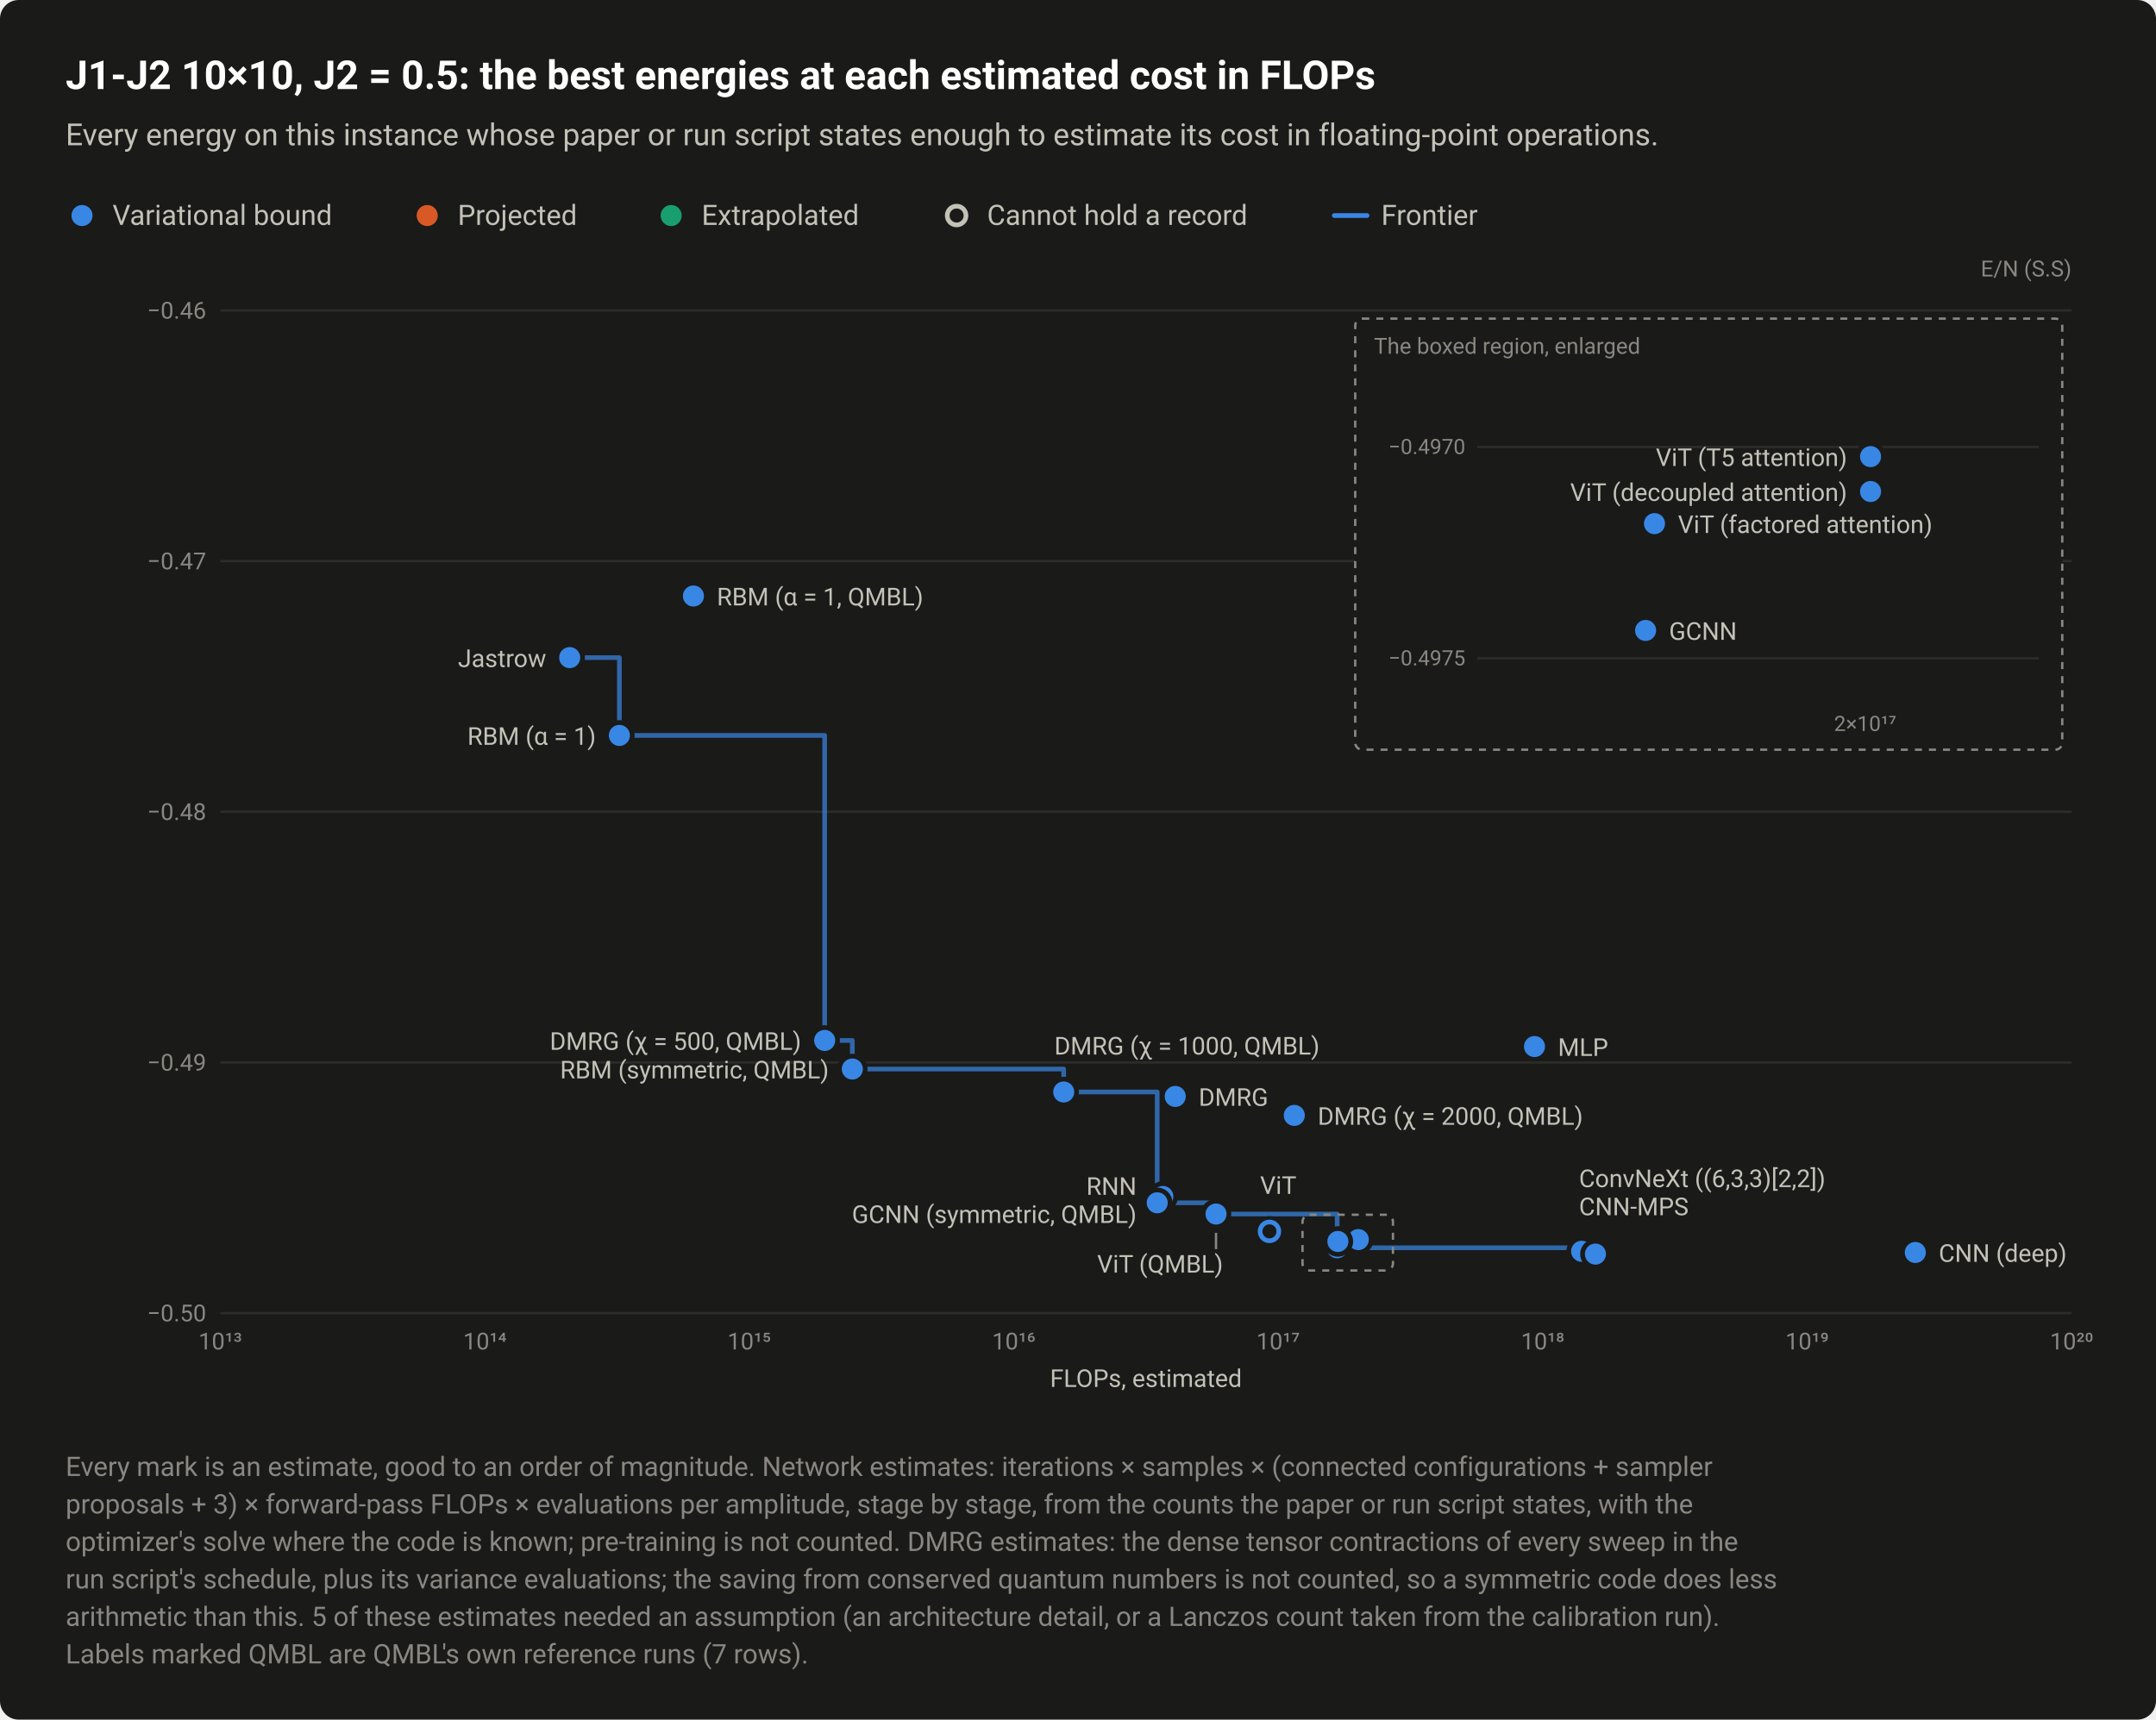
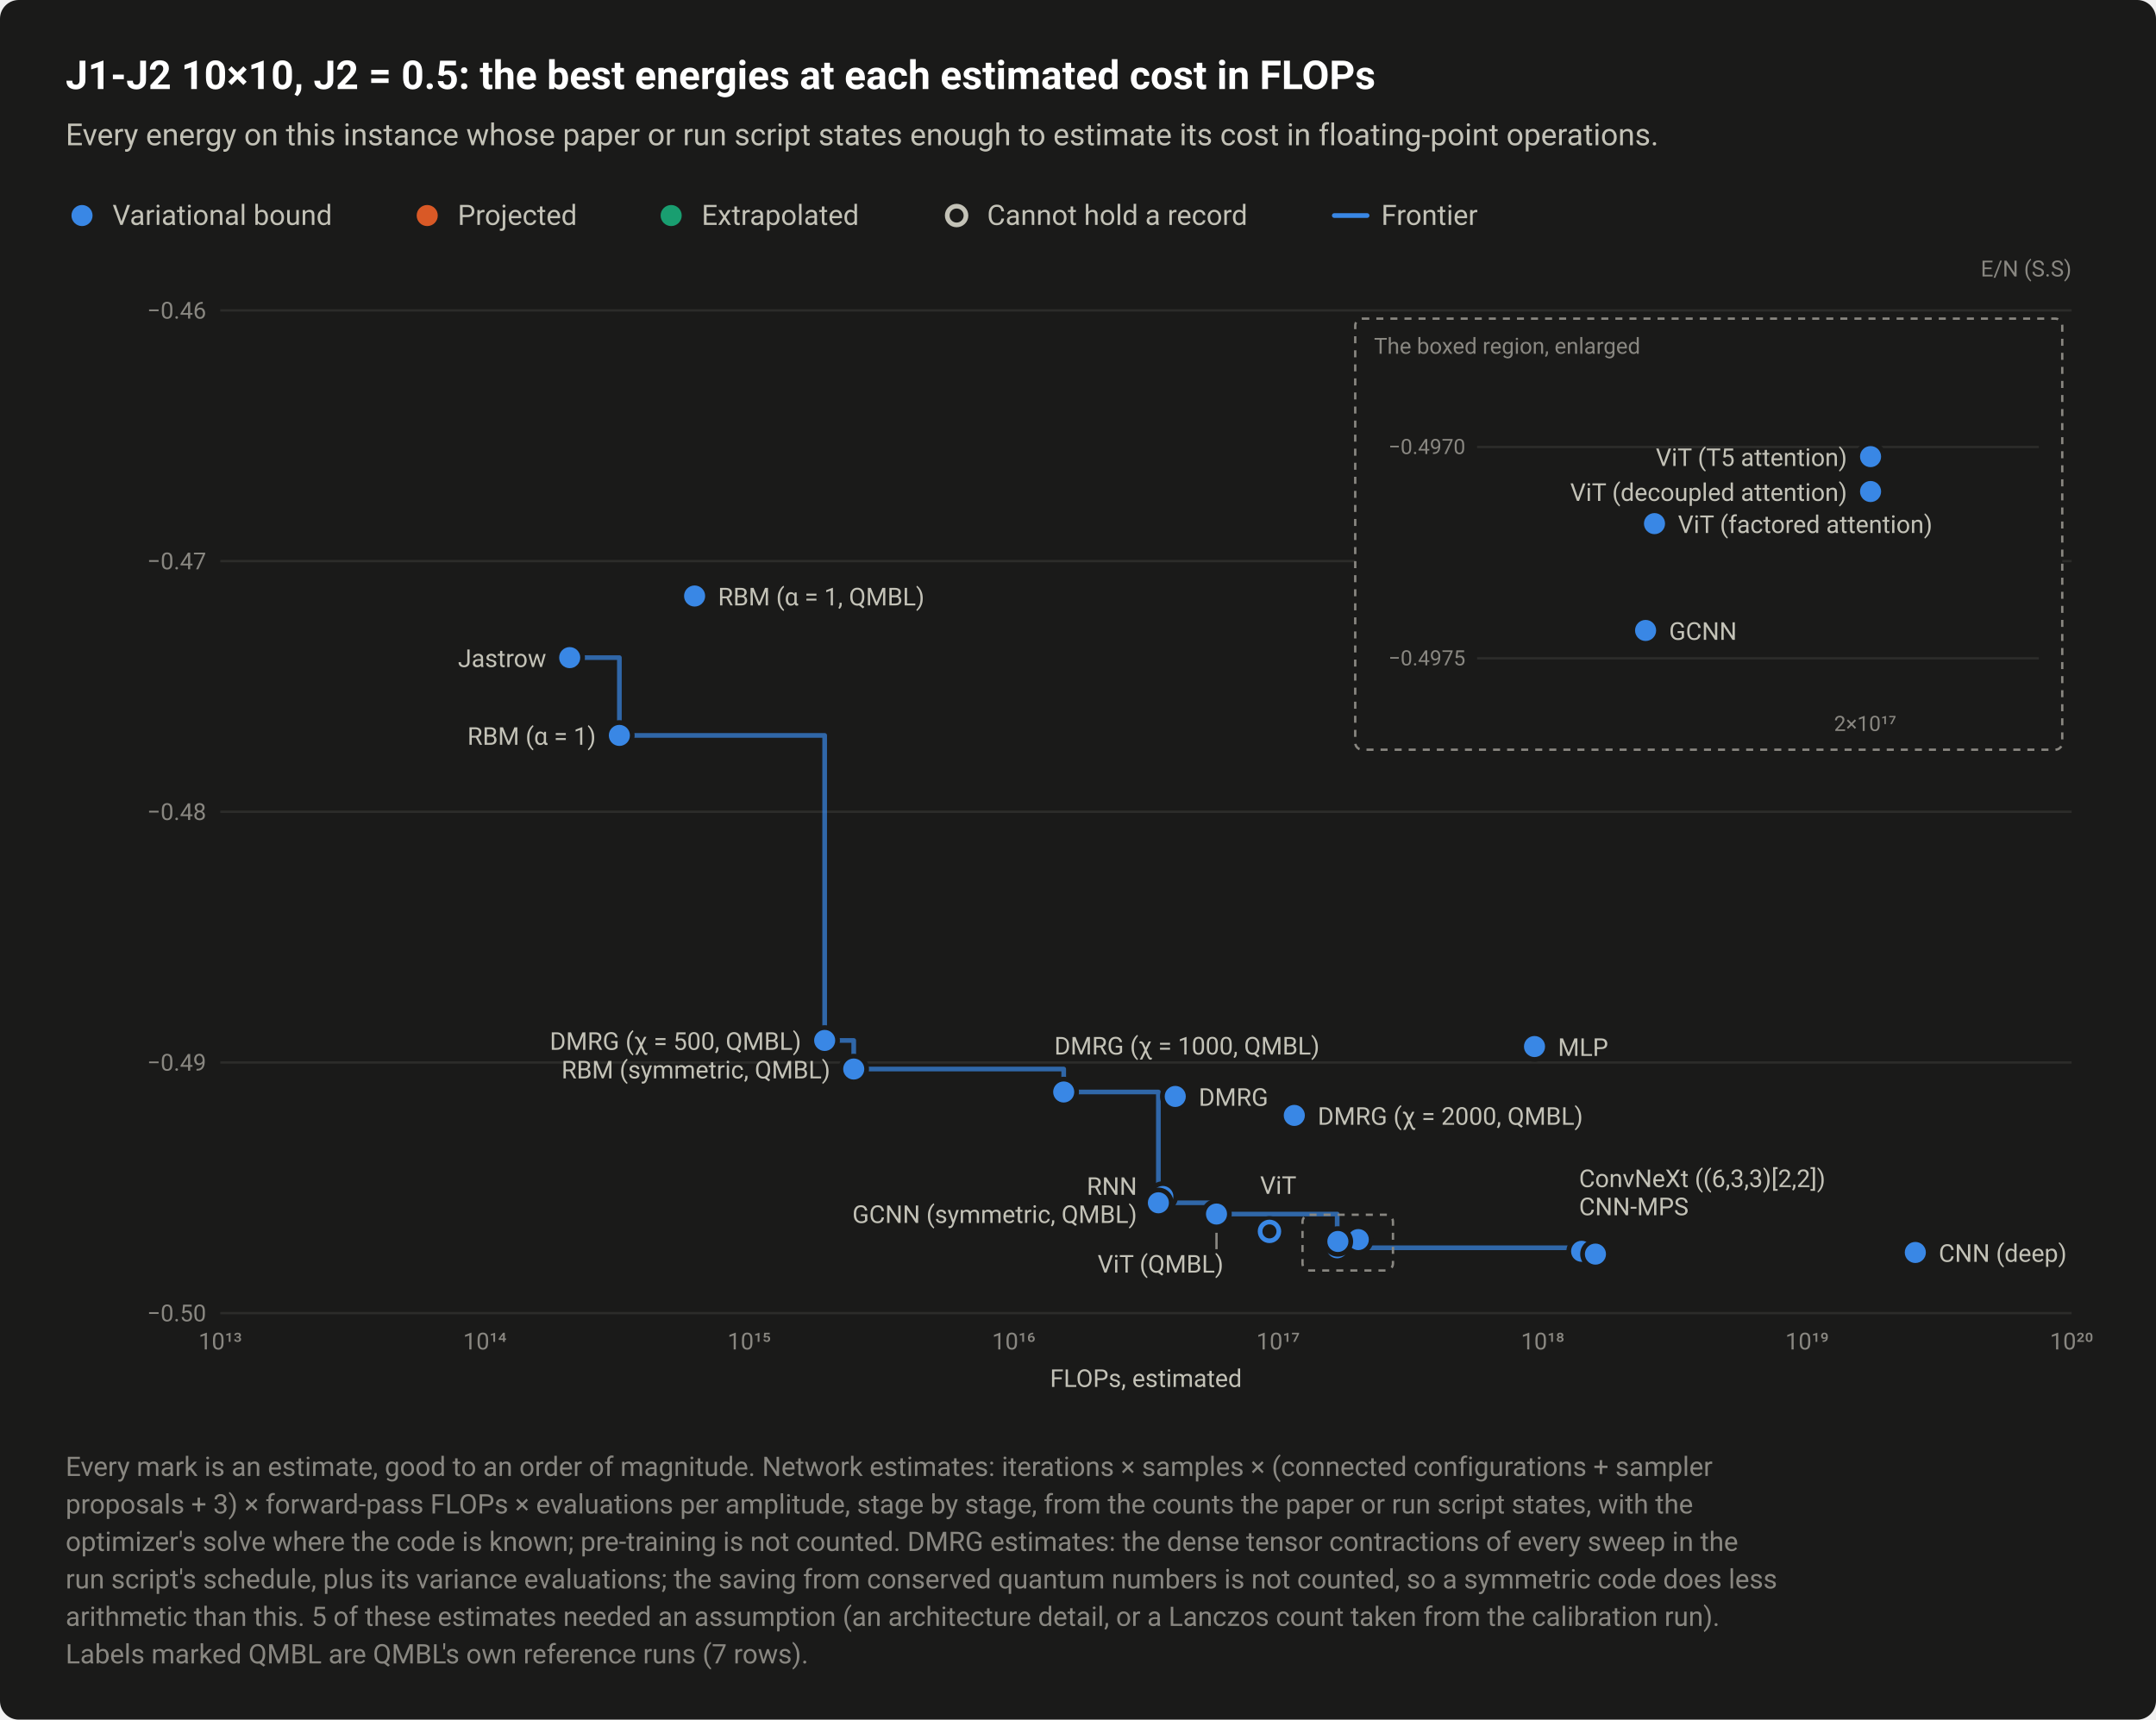
<svg xmlns="http://www.w3.org/2000/svg" width="920" height="734" viewBox="0 0 920 734" role="img" aria-labelledby="title desc">
  <style>text{font-family:system-ui,-apple-system,"Segoe UI",Roboto,"Helvetica Neue",Arial,sans-serif}</style>
  <rect width="920" height="734" rx="8" fill="#1a1a19" />
  <text x="28" y="38" font-size="17" fill="#ffffff" font-weight="600">J1-J2 10×10, J2 = 0.5: the best energies at each estimated cost in FLOPs</text>
  <text x="28" y="62" font-size="13" fill="#c3c2b7">Every energy on this instance whose paper or run script states enough to estimate its cost in floating-point operations.</text>
  <circle cx="35" cy="92" r="6.5" fill="#1a1a19" />
  <circle cx="35" cy="92" r="4.5" fill="#3987e5" />
  <text x="48" y="96" font-size="12" fill="#c3c2b7">Variational bound</text>
  <circle cx="182.3" cy="92" r="6.5" fill="#1a1a19" />
  <circle cx="182.3" cy="92" r="4.5" fill="#d95926" />
  <text x="195.3" y="96" font-size="12" fill="#c3c2b7">Projected</text>
  <circle cx="286.4" cy="92" r="6.5" fill="#1a1a19" />
  <circle cx="286.4" cy="92" r="4.5" fill="#199e70" />
  <text x="299.4" y="96" font-size="12" fill="#c3c2b7">Extrapolated</text>
  <circle cx="408.2" cy="92" r="6.5" fill="#1a1a19" />
  <circle cx="408.2" cy="92" r="4" fill="#1a1a19" stroke="#c3c2b7" stroke-width="2" />
  <text x="421.2" y="96" font-size="12" fill="#c3c2b7">Cannot hold a record</text>
  <path d="M569.36 92H583.36" stroke="#3987e5" stroke-width="2" stroke-linecap="round" />
  <text x="589.4" y="96" font-size="12" fill="#c3c2b7">Frontier</text>
  <text x="884" y="118" font-size="9.5" fill="#898781" text-anchor="end">E/N (S.S)</text>
  <path d="M94 560.5H884" stroke="#2c2c2a" stroke-width="1" />
  <text x="88" y="564" font-size="10" fill="#898781" text-anchor="end" style="font-variant-numeric:tabular-nums">−0.50</text>
  <path d="M94 453.5H884" stroke="#2c2c2a" stroke-width="1" />
  <text x="88" y="457" font-size="10" fill="#898781" text-anchor="end" style="font-variant-numeric:tabular-nums">−0.49</text>
  <path d="M94 346.5H884" stroke="#2c2c2a" stroke-width="1" />
  <text x="88" y="350" font-size="10" fill="#898781" text-anchor="end" style="font-variant-numeric:tabular-nums">−0.48</text>
  <path d="M94 239.5H884" stroke="#2c2c2a" stroke-width="1" />
  <text x="88" y="243" font-size="10" fill="#898781" text-anchor="end" style="font-variant-numeric:tabular-nums">−0.47</text>
  <path d="M94 132.5H884" stroke="#2c2c2a" stroke-width="1" />
  <text x="88" y="136" font-size="10" fill="#898781" text-anchor="end" style="font-variant-numeric:tabular-nums">−0.46</text>
  <text x="94" y="576" font-size="10" fill="#898781" text-anchor="middle" style="font-variant-numeric:tabular-nums">10¹³</text>
  <text x="206.9" y="576" font-size="10" fill="#898781" text-anchor="middle" style="font-variant-numeric:tabular-nums">10¹⁴</text>
  <text x="319.7" y="576" font-size="10" fill="#898781" text-anchor="middle" style="font-variant-numeric:tabular-nums">10¹⁵</text>
  <text x="432.6" y="576" font-size="10" fill="#898781" text-anchor="middle" style="font-variant-numeric:tabular-nums">10¹⁶</text>
  <text x="545.4" y="576" font-size="10" fill="#898781" text-anchor="middle" style="font-variant-numeric:tabular-nums">10¹⁷</text>
  <text x="658.3" y="576" font-size="10" fill="#898781" text-anchor="middle" style="font-variant-numeric:tabular-nums">10¹⁸</text>
  <text x="771.1" y="576" font-size="10" fill="#898781" text-anchor="middle" style="font-variant-numeric:tabular-nums">10¹⁹</text>
  <text x="884" y="576" font-size="10" fill="#898781" text-anchor="middle" style="font-variant-numeric:tabular-nums">10²⁰</text>
-   <path d="M243.1 280.7H264.3V313.9H351.9V444.1H363.7V456.3H453.9V466.1H493.8V513.4H518.9V518.2H570.6V532.6H674.9V534.1H680.8V535.3" fill="none" stroke="#3987e5" stroke-width="2" stroke-linejoin="round" stroke-linecap="round" opacity="0.7" />
+   <path d="M243.1 280.7H264.3V313.9H351.9V444.1H364.3V456.3H453.9V466.1H494.3V513.4H519.1V518.2H570.6V532.6H674.9V534.1H680.8V535.3" fill="none" stroke="#3987e5" stroke-width="2" stroke-linejoin="round" stroke-linecap="round" opacity="0.7" />
  <a class="pt" href="/instances/#r-J1J2_square_100_P_0_5-ca9441f3">
    <circle cx="541.7" cy="525.6" r="6.5" fill="#1a1a19" />
    <circle cx="541.7" cy="525.6" r="4" fill="#1a1a19" stroke="#3987e5" stroke-width="2" />
  </a>
  <a class="pt" href="/instances/#r-J1J2_square_100_P_0_5-e7161a29">
    <circle cx="496.2" cy="510.7" r="6.5" fill="#1a1a19" />
    <circle cx="496.2" cy="510.7" r="4.5" fill="#3987e5" />
  </a>
  <a class="pt" href="/instances/#r-J1J2_square_100_P_0_5-eadf26d7">
    <circle cx="501.5" cy="468" r="6.5" fill="#1a1a19" />
    <circle cx="501.5" cy="468" r="4.5" fill="#3987e5" />
  </a>
  <a class="pt" href="/instances/#r-J1J2_square_100_P_0_5-1b97fb43">
    <circle cx="264.3" cy="313.9" r="6.5" fill="#1a1a19" />
    <circle cx="264.3" cy="313.9" r="4.5" fill="#3987e5" />
  </a>
  <a class="pt" href="/instances/#r-J1J2_square_100_P_0_5-dbd2d87d">
    <circle cx="243.1" cy="280.7" r="6.5" fill="#1a1a19" />
    <circle cx="243.1" cy="280.7" r="4.5" fill="#3987e5" />
  </a>
  <a class="pt" href="/instances/#r-J1J2_square_100_P_0_5-fde6ab0d">
    <circle cx="674.9" cy="534.1" r="6.5" fill="#1a1a19" />
    <circle cx="674.9" cy="534.1" r="4.5" fill="#3987e5" />
  </a>
  <a class="pt" href="/instances/#r-J1J2_square_100_P_0_5-106137cc">
    <circle cx="680.8" cy="535.3" r="6.5" fill="#1a1a19" />
    <circle cx="680.8" cy="535.3" r="4.5" fill="#3987e5" />
  </a>
  <a class="pt" href="/instances/#r-J1J2_square_100_P_0_5-2d7a4b60">
    <circle cx="654.8" cy="446.7" r="6.5" fill="#1a1a19" />
    <circle cx="654.8" cy="446.7" r="4.5" fill="#3987e5" />
  </a>
  <a class="pt" href="/instances/#r-J1J2_square_100_P_0_5-a28c6daf">
    <circle cx="570.6" cy="532.6" r="6.5" fill="#1a1a19" />
    <circle cx="570.6" cy="532.6" r="4.5" fill="#3987e5" />
  </a>
  <a class="pt" href="/instances/#r-J1J2_square_100_P_0_5-7390e4e5">
    <circle cx="817.3" cy="534.6" r="6.5" fill="#1a1a19" />
    <circle cx="817.3" cy="534.6" r="4.5" fill="#3987e5" />
  </a>
  <a class="pt" href="/instances/#r-J1J2_square_100_P_0_5-0c62bd86">
    <circle cx="579.6" cy="528.2" r="6.5" fill="#1a1a19" />
    <circle cx="579.6" cy="528.2" r="4.5" fill="#3987e5" />
  </a>
  <a class="pt" href="/instances/#r-J1J2_square_100_P_0_5-5bc62a0e">
    <circle cx="579.6" cy="529.1" r="6.5" fill="#1a1a19" />
    <circle cx="579.6" cy="529.1" r="4.5" fill="#3987e5" />
  </a>
  <a class="pt" href="/instances/#r-J1J2_square_100_P_0_5-3709d247">
    <circle cx="570.9" cy="529.9" r="6.5" fill="#1a1a19" />
    <circle cx="570.9" cy="529.9" r="4.5" fill="#3987e5" />
  </a>
  <a class="pt" href="/instances/#r-J1J2_square_100_P_0_5-83c11739">
    <circle cx="351.9" cy="444.1" r="6.5" fill="#1a1a19" />
    <circle cx="351.9" cy="444.1" r="4.5" fill="#3987e5" />
  </a>
  <a class="pt" href="/instances/#r-J1J2_square_100_P_0_5-5a226236">
    <circle cx="453.9" cy="466.1" r="6.5" fill="#1a1a19" />
    <circle cx="453.9" cy="466.1" r="4.5" fill="#3987e5" />
  </a>
  <a class="pt" href="/instances/#r-J1J2_square_100_P_0_5-bc634d92">
    <circle cx="552.3" cy="476.1" r="6.5" fill="#1a1a19" />
    <circle cx="552.3" cy="476.1" r="4.5" fill="#3987e5" />
  </a>
  <a class="pt" href="/instances/#r-J1J2_square_100_P_0_5-bb23793d">
-     <circle cx="493.8" cy="513.4" r="6.5" fill="#1a1a19" />
-     <circle cx="493.8" cy="513.4" r="4.5" fill="#3987e5" />
+     <circle cx="494.3" cy="513.4" r="6.5" fill="#1a1a19" />
+     <circle cx="494.3" cy="513.4" r="4.5" fill="#3987e5" />
  </a>
  <a class="pt" href="/instances/#r-J1J2_square_100_P_0_5-ad403d72">
-     <circle cx="295.9" cy="254.4" r="6.5" fill="#1a1a19" />
-     <circle cx="295.9" cy="254.4" r="4.5" fill="#3987e5" />
+     <circle cx="296.4" cy="254.4" r="6.5" fill="#1a1a19" />
+     <circle cx="296.4" cy="254.4" r="4.5" fill="#3987e5" />
  </a>
  <a class="pt" href="/instances/#r-J1J2_square_100_P_0_5-0f92e030">
-     <circle cx="363.7" cy="456.3" r="6.5" fill="#1a1a19" />
-     <circle cx="363.7" cy="456.3" r="4.5" fill="#3987e5" />
+     <circle cx="364.3" cy="456.3" r="6.5" fill="#1a1a19" />
+     <circle cx="364.3" cy="456.3" r="4.5" fill="#3987e5" />
  </a>
  <a class="pt" href="/instances/#r-J1J2_square_100_P_0_5-cfb40412">
-     <circle cx="518.9" cy="518.2" r="6.5" fill="#1a1a19" />
-     <circle cx="518.9" cy="518.2" r="4.5" fill="#3987e5" />
+     <circle cx="519.1" cy="518.2" r="6.5" fill="#1a1a19" />
+     <circle cx="519.1" cy="518.2" r="4.5" fill="#3987e5" />
  </a>
  <rect x="555.8" y="518.5" width="38.6" height="23.8" fill="none" stroke="#898781" stroke-width="1" stroke-dasharray="3 3" rx="3" />
  <rect x="578.3" y="136" width="301.7" height="184" fill="#1a1a19" stroke="#898781" stroke-width="1" stroke-dasharray="3 3" rx="3" />
  <text x="586.3" y="151" font-size="9.5" fill="#898781">The boxed region, enlarged</text>
  <path d="M630.3 281H870" stroke="#2c2c2a" stroke-width="1" />
  <text x="625.3" y="284" font-size="9" fill="#898781" text-anchor="end" style="font-variant-numeric:tabular-nums">−0.4975</text>
  <path d="M630.3 190.8H870" stroke="#2c2c2a" stroke-width="1" />
  <text x="625.3" y="193.8" font-size="9" fill="#898781" text-anchor="end" style="font-variant-numeric:tabular-nums">−0.4970</text>
  <text x="795.9" y="312" font-size="9" fill="#898781" text-anchor="middle" style="font-variant-numeric:tabular-nums">2×10¹⁷</text>
  <a class="pt" href="/instances/#r-J1J2_square_100_P_0_5-a28c6daf">
    <circle cx="702.2" cy="269.1" r="6.5" fill="#1a1a19" />
    <circle cx="702.2" cy="269.1" r="4.5" fill="#3987e5" />
  </a>
  <a class="pt" href="/instances/#r-J1J2_square_100_P_0_5-0c62bd86">
    <circle cx="798.2" cy="194.9" r="6.5" fill="#1a1a19" />
    <circle cx="798.2" cy="194.9" r="4.5" fill="#3987e5" />
  </a>
  <a class="pt" href="/instances/#r-J1J2_square_100_P_0_5-5bc62a0e">
    <circle cx="798.2" cy="209.8" r="6.5" fill="#1a1a19" />
    <circle cx="798.2" cy="209.8" r="4.5" fill="#3987e5" />
  </a>
  <a class="pt" href="/instances/#r-J1J2_square_100_P_0_5-3709d247">
    <circle cx="706" cy="223.5" r="6.5" fill="#1a1a19" />
    <circle cx="706" cy="223.5" r="4.5" fill="#3987e5" />
  </a>
  <text x="712.2" y="273.1" font-size="10.5" fill="#c3c2b7" text-anchor="start">GCNN</text>
  <text x="788.2" y="198.9" font-size="10.5" fill="#c3c2b7" text-anchor="end">ViT (T5 attention)</text>
  <text x="788.2" y="213.8" font-size="10.5" fill="#c3c2b7" text-anchor="end">ViT (decoupled attention)</text>
  <text x="716" y="227.5" font-size="10.5" fill="#c3c2b7" text-anchor="start">ViT (factored attention)</text>
-   <path d="M518.9 526.2V533.2" stroke="#898781" stroke-width="1" />
-   <text x="305.9" y="258.4" font-size="10.5" fill="#c3c2b7" text-anchor="start">RBM (α = 1, QMBL)</text>
+   <path d="M519.1 526.2V533.2" stroke="#898781" stroke-width="1" />
+   <text x="306.4" y="258.4" font-size="10.5" fill="#c3c2b7" text-anchor="start">RBM (α = 1, QMBL)</text>
  <text x="233.1" y="284.7" font-size="10.5" fill="#c3c2b7" text-anchor="end">Jastrow</text>
  <text x="254.3" y="317.9" font-size="10.5" fill="#c3c2b7" text-anchor="end">RBM (α = 1)</text>
  <text x="341.9" y="448.1" font-size="10.5" fill="#c3c2b7" text-anchor="end">DMRG (χ = 500, QMBL)</text>
  <text x="449.9" y="450.1" font-size="10.5" fill="#c3c2b7" text-anchor="start">DMRG (χ = 1000, QMBL)</text>
  <text x="664.8" y="450.7" font-size="10.5" fill="#c3c2b7" text-anchor="start">MLP</text>
-   <text x="353.7" y="460.3" font-size="10.5" fill="#c3c2b7" text-anchor="end">RBM (symmetric, QMBL)</text>
+   <text x="354.3" y="460.3" font-size="10.5" fill="#c3c2b7" text-anchor="end">RBM (symmetric, QMBL)</text>
  <text x="511.5" y="472" font-size="10.5" fill="#c3c2b7" text-anchor="start">DMRG</text>
  <text x="562.3" y="480.1" font-size="10.5" fill="#c3c2b7" text-anchor="start">DMRG (χ = 2000, QMBL)</text>
  <text x="673.8" y="506.7" font-size="10.5" fill="#c3c2b7" text-anchor="start">ConvNeXt ((6,3,3)[2,2])</text>
  <text x="537.7" y="509.6" font-size="10.5" fill="#c3c2b7" text-anchor="start">ViT</text>
-   <text x="485" y="510" font-size="10.5" fill="#c3c2b7" text-anchor="end">RNN</text>
+   <text x="485.2" y="510" font-size="10.5" fill="#c3c2b7" text-anchor="end">RNN</text>
  <text x="673.8" y="518.7" font-size="10.5" fill="#c3c2b7" text-anchor="start">CNN-MPS</text>
-   <text x="485" y="522" font-size="10.5" fill="#c3c2b7" text-anchor="end">GCNN (symmetric, QMBL)</text>
+   <text x="485.2" y="522" font-size="10.5" fill="#c3c2b7" text-anchor="end">GCNN (symmetric, QMBL)</text>
  <text x="827.3" y="538.6" font-size="10.5" fill="#c3c2b7" text-anchor="start">CNN (deep)</text>
-   <text x="521.9" y="543.2" font-size="10.5" fill="#c3c2b7" text-anchor="end">ViT (QMBL)</text>
+   <text x="522.1" y="543.2" font-size="10.5" fill="#c3c2b7" text-anchor="end">ViT (QMBL)</text>
  <text x="489" y="592" font-size="10.5" fill="#c3c2b7" text-anchor="middle">FLOPs, estimated</text>
  <text x="28" y="630" font-size="11.5" fill="#898781">Every mark is an estimate, good to an order of magnitude. Network estimates: iterations × samples × (connected configurations + sampler</text>
  <text x="28" y="646" font-size="11.5" fill="#898781">proposals + 3) × forward-pass FLOPs × evaluations per amplitude, stage by stage, from the counts the paper or run script states, with the</text>
  <text x="28" y="662" font-size="11.5" fill="#898781">optimizer's solve where the code is known; pre-training is not counted. DMRG estimates: the dense tensor contractions of every sweep in the</text>
  <text x="28" y="678" font-size="11.5" fill="#898781">run script's schedule, plus its variance evaluations; the saving from conserved quantum numbers is not counted, so a symmetric code does less</text>
  <text x="28" y="694" font-size="11.5" fill="#898781">arithmetic than this. 5 of these estimates needed an assumption (an architecture detail, or a Lanczos count taken from the calibration run).</text>
  <text x="28" y="710" font-size="11.5" fill="#898781">Labels marked QMBL are QMBL's own reference runs (7 rows).</text>
</svg>
